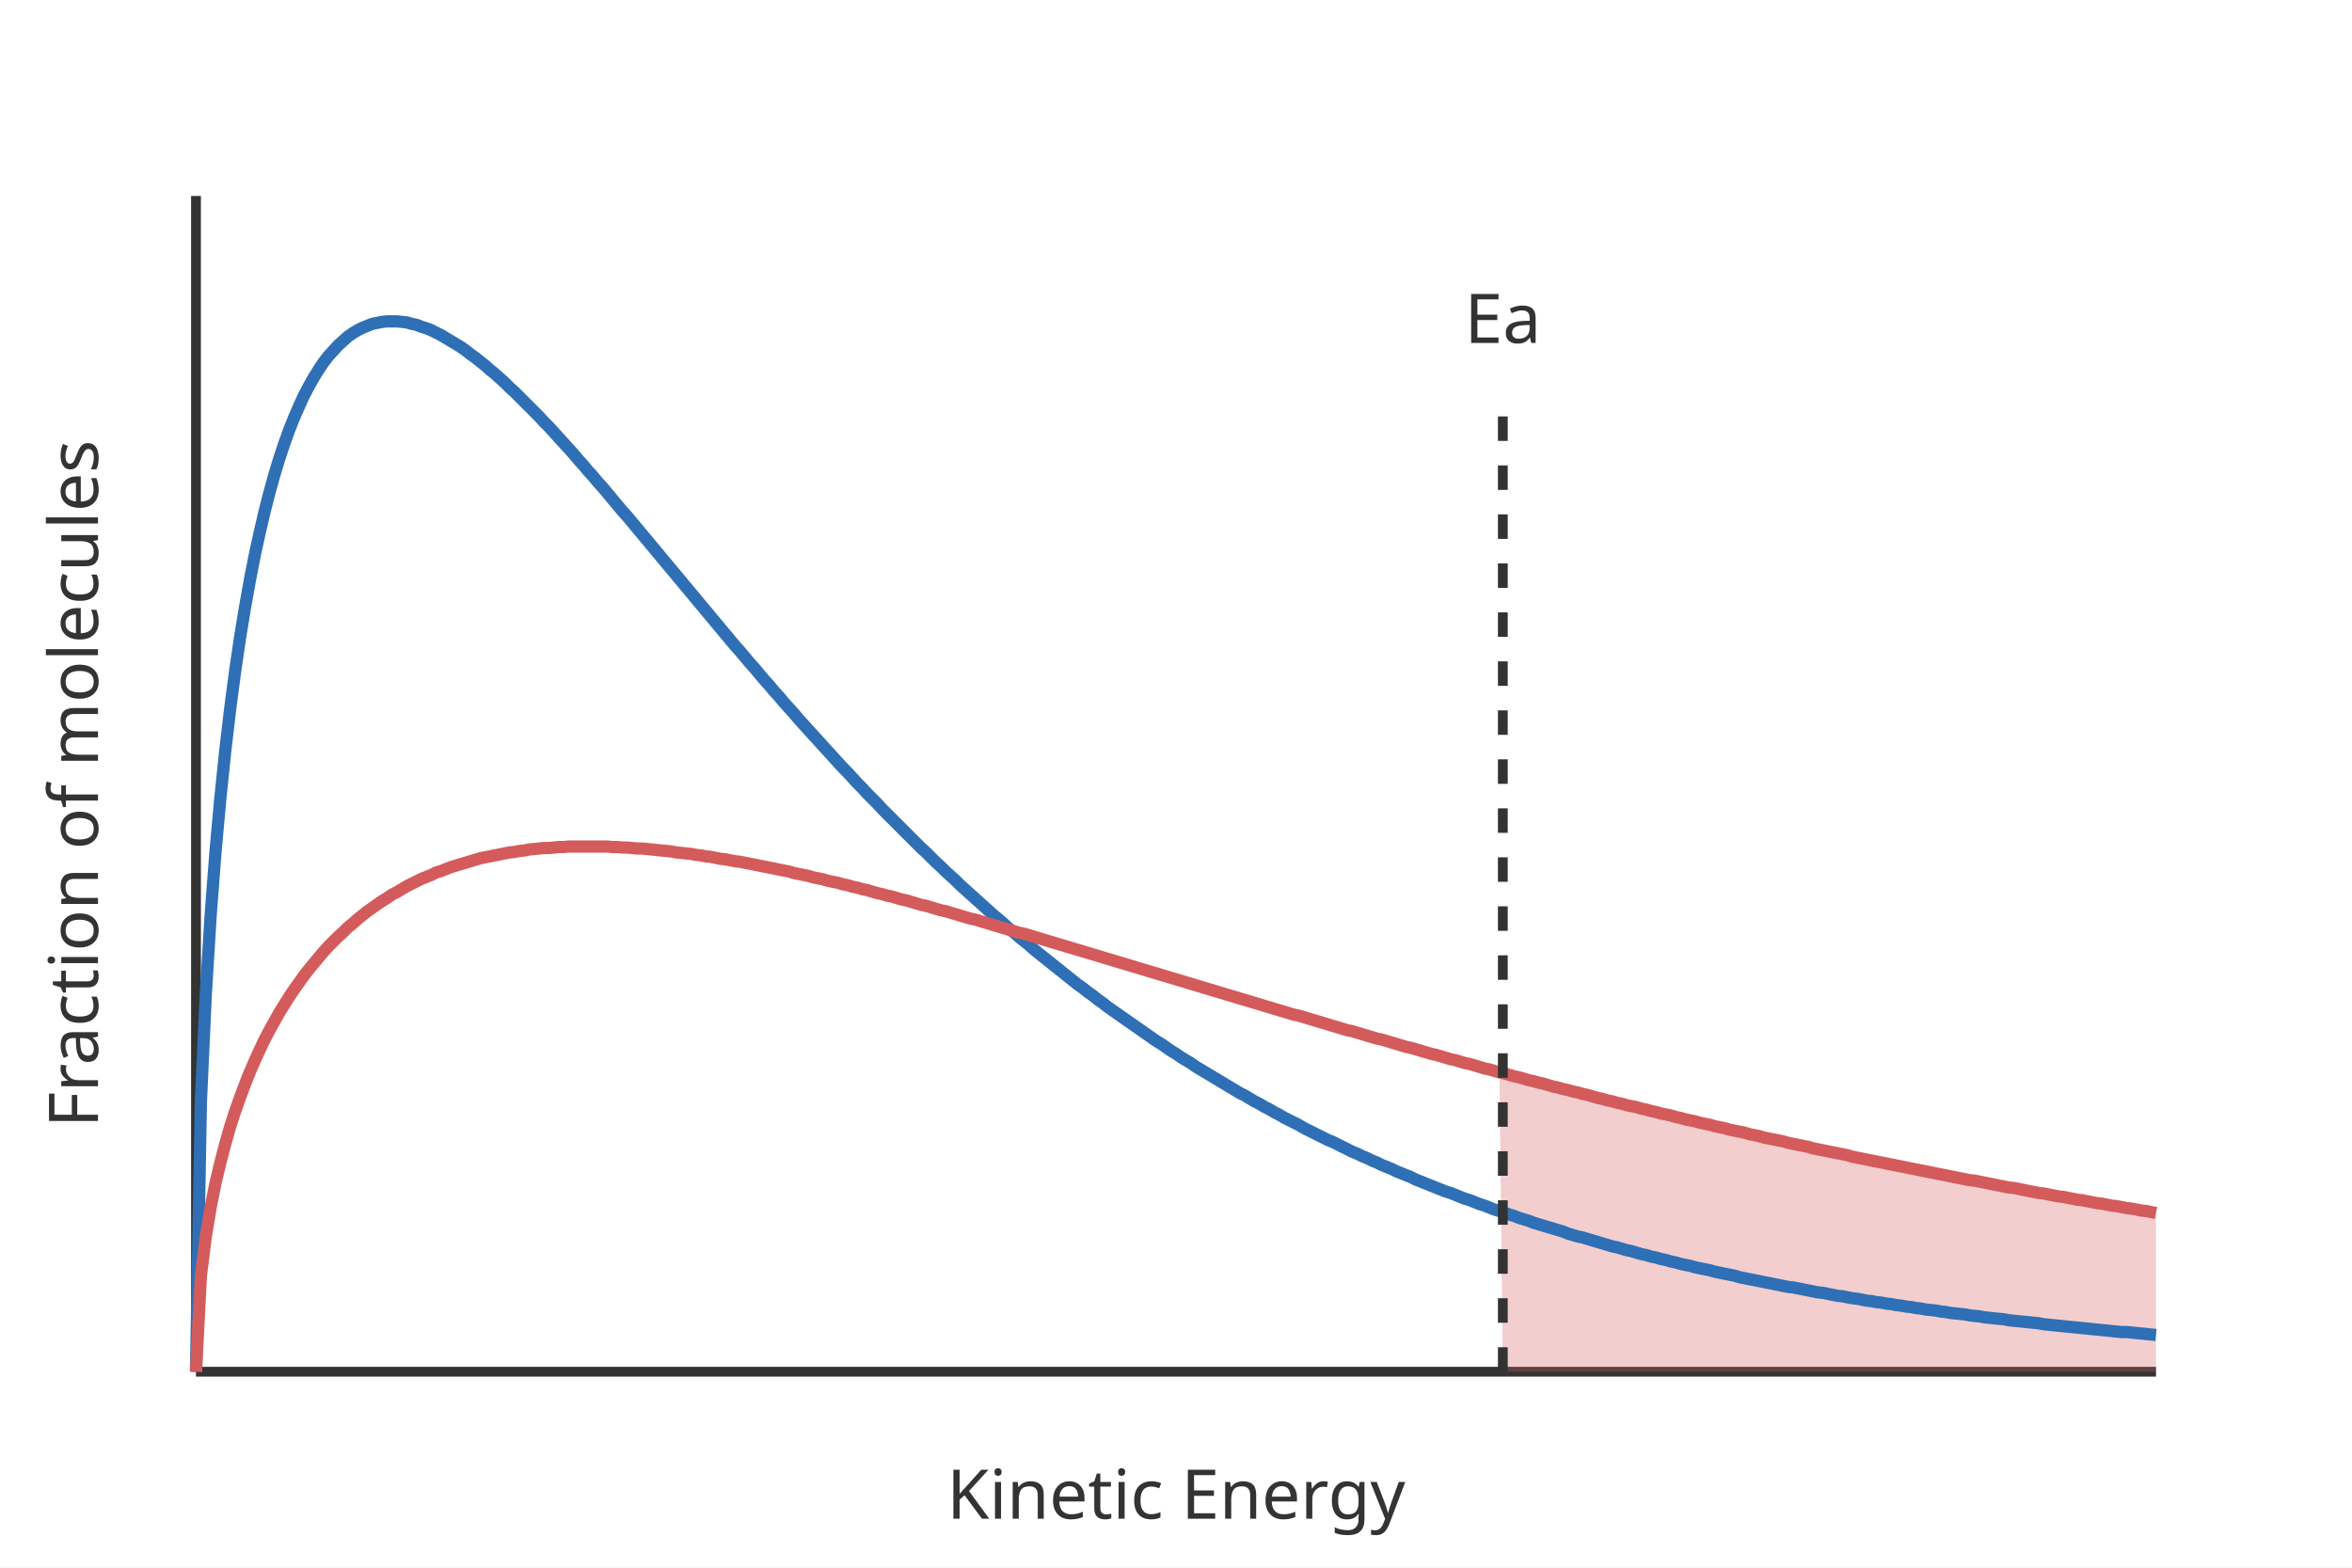
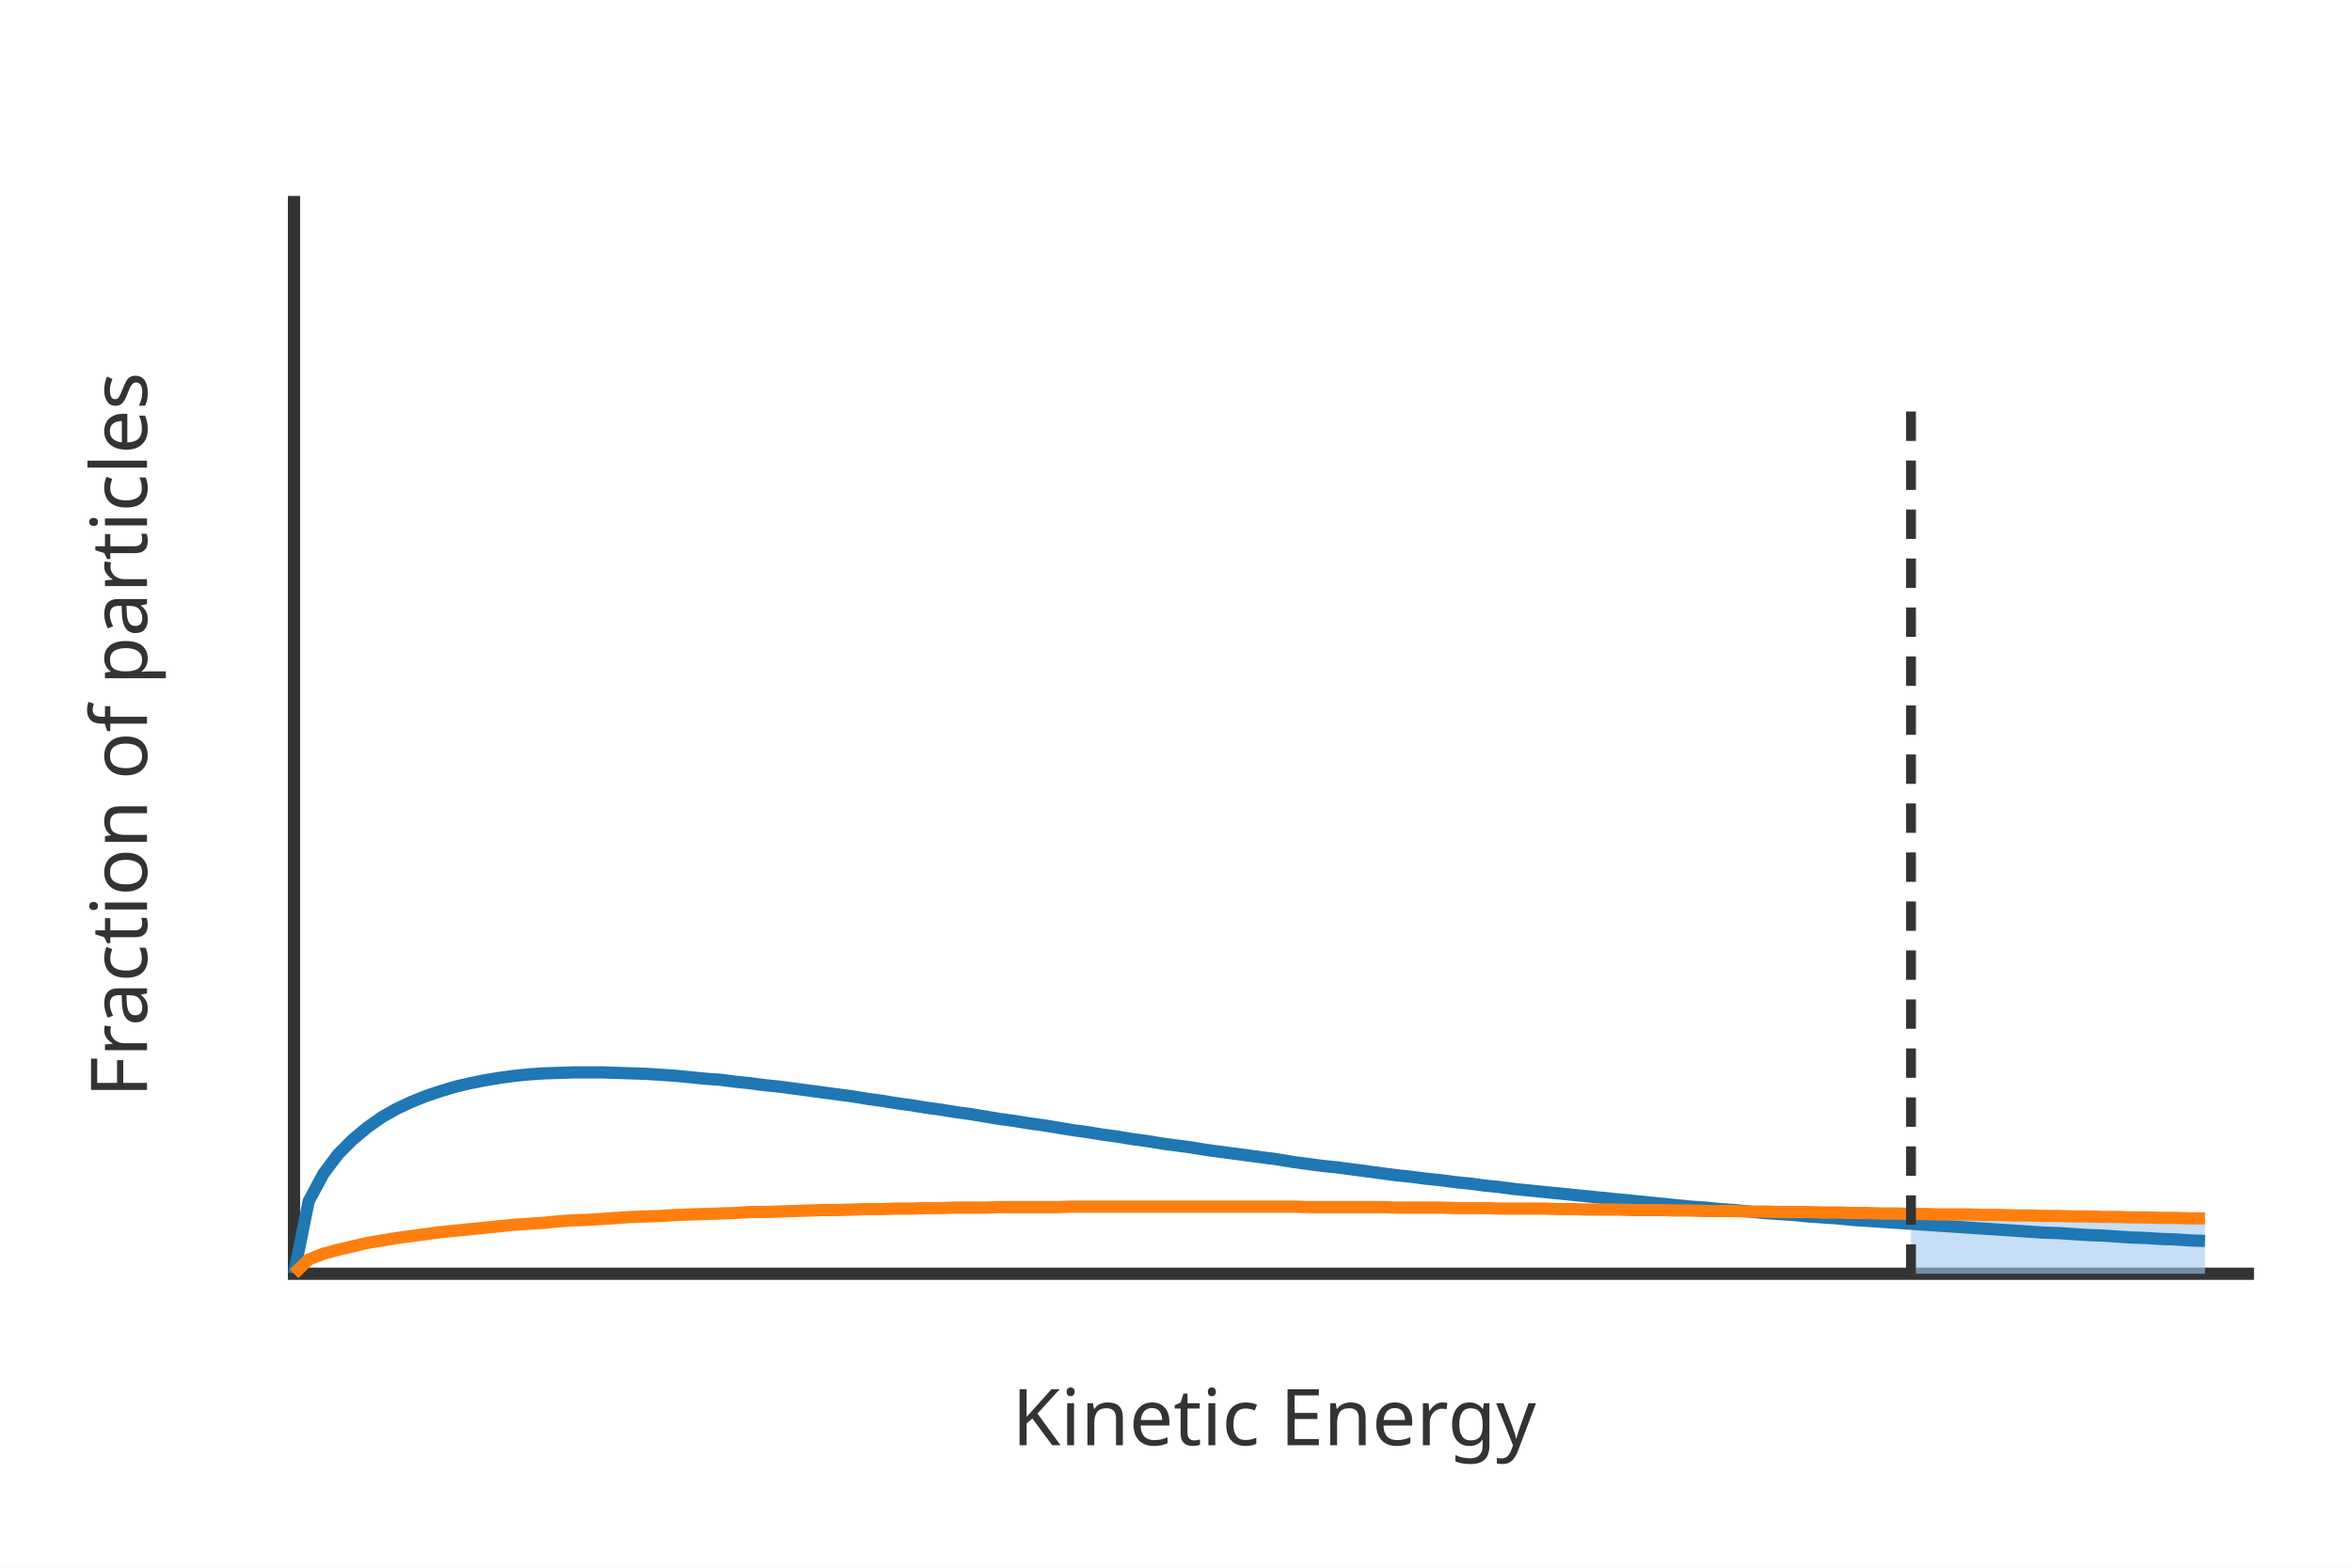
<svg xmlns="http://www.w3.org/2000/svg" viewBox="0 0 480 320">
-   <rect width="100%" height="100%" fill="white" />
-   <polyline points="40,280 440,280" stroke="#333" stroke-width="2" fill="none" />
-   <polyline points="40,280 40,40" stroke="#333" stroke-width="2" fill="none" />
-   <text x="240" y="310" font-family="sans-serif" font-size="14" text-anchor="middle" fill="#333">Kinetic Energy</text>
-   <text x="20" y="160" font-family="sans-serif" font-size="14" text-anchor="middle" transform="rotate(-90 20,160)" fill="#333">Fraction of molecules</text>
-   <polygon points="306.7,280 306,218.9 307,219.1 308,219.4 309,219.7 310,219.9 311,220.2 312,220.5 313,220.7 314,221.0 315,221.2 316,221.5 317,221.8 318,222.0 319,222.3 320,222.5 321,222.8 322,223.0 323,223.3 324,223.5 325,223.8 326,224.1 327,224.3 328,224.6 329,224.8 330,225.1 331,225.3 332,225.6 333,225.8 334,226.0 335,226.3 336,226.5 337,226.8 338,227.0 339,227.3 340,227.5 341,227.7 342,228.0 343,228.2 344,228.5 345,228.7 346,228.9 347,229.2 348,229.4 349,229.6 350,229.9 351,230.1 352,230.3 353,230.6 354,230.8 355,231.0 356,231.2 357,231.5 358,231.7 359,231.9 360,232.2 361,232.4 362,232.6 363,232.8 364,233.0 365,233.3 366,233.5 367,233.7 368,233.9 369,234.1 370,234.4 371,234.6 372,234.8 373,235.0 374,235.2 375,235.4 376,235.6 377,235.8 378,236.1 379,236.3 380,236.5 381,236.7 382,236.9 383,237.1 384,237.3 385,237.5 386,237.7 387,237.9 388,238.1 389,238.3 390,238.5 391,238.7 392,238.9 393,239.1 394,239.3 395,239.5 396,239.7 397,239.9 398,240.1 399,240.3 400,240.5 401,240.7 402,240.9 403,241.0 404,241.2 405,241.4 406,241.6 407,241.8 408,242.0 409,242.2 410,242.4 411,242.5 412,242.7 413,242.9 414,243.1 415,243.3 416,243.5 417,243.6 418,243.8 419,244.0 420,244.2 421,244.3 422,244.5 423,244.7 424,244.9 425,245.0 426,245.2 427,245.4 428,245.6 429,245.7 430,245.9 431,246.1 432,246.2 433,246.4 434,246.6 435,246.7 436,246.9 437,247.1 438,247.2 439,247.4 440,247.6 440,280" fill="#d45b5b" fill-opacity="0.3" stroke="none" />
-   <polyline points="40,280.0 41,224.8 42,202.9 43,186.7 44,173.6 45,162.6 46,153.0 47,144.5 48,136.9 49,130.1 50,124.0 51,118.4 52,113.3 53,108.7 54,104.4 55,100.5 56,96.9 57,93.6 58,90.6 59,87.8 60,85.3 61,83.0 62,80.8 63,78.9 64,77.1 65,75.5 66,74.0 67,72.7 68,71.6 69,70.5 70,69.6 71,68.7 72,68.0 73,67.4 74,66.9 75,66.5 76,66.1 77,65.9 78,65.7 79,65.6 80,65.6 81,65.6 82,65.7 83,65.8 84,66.1 85,66.3 86,66.7 87,67.0 88,67.4 89,67.9 90,68.4 91,69.0 92,69.6 93,70.2 94,70.8 95,71.5 96,72.3 97,73.0 98,73.8 99,74.6 100,75.5 101,76.3 102,77.2 103,78.1 104,79.1 105,80.0 106,81.0 107,82.0 108,83.0 109,84.0 110,85.0 111,86.1 112,87.1 113,88.2 114,89.3 115,90.4 116,91.5 117,92.6 118,93.8 119,94.9 120,96.1 121,97.2 122,98.4 123,99.5 124,100.7 125,101.9 126,103.1 127,104.3 128,105.4 129,106.6 130,107.8 131,109.0 132,110.2 133,111.4 134,112.6 135,113.8 136,115.0 137,116.2 138,117.4 139,118.6 140,119.8 141,121.0 142,122.2 143,123.4 144,124.6 145,125.8 146,127.0 147,128.2 148,129.4 149,130.6 150,131.8 151,132.9 152,134.1 153,135.3 154,136.4 155,137.6 156,138.8 157,139.9 158,141.1 159,142.2 160,143.4 161,144.5 162,145.6 163,146.8 164,147.9 165,149.0 166,150.1 167,151.2 168,152.3 169,153.4 170,154.5 171,155.6 172,156.7 173,157.7 174,158.8 175,159.9 176,160.9 177,162.0 178,163.0 179,164.0 180,165.1 181,166.1 182,167.1 183,168.1 184,169.1 185,170.1 186,171.1 187,172.1 188,173.1 189,174.0 190,175.0 191,176.0 192,176.9 193,177.9 194,178.8 195,179.7 196,180.7 197,181.6 198,182.5 199,183.4 200,184.3 201,185.2 202,186.1 203,187.0 204,187.8 205,188.7 206,189.6 207,190.4 208,191.3 209,192.1 210,192.9 211,193.8 212,194.6 213,195.4 214,196.2 215,197.0 216,197.8 217,198.6 218,199.4 219,200.2 220,201.0 221,201.7 222,202.5 223,203.2 224,204.0 225,204.7 226,205.5 227,206.2 228,206.9 229,207.6 230,208.3 231,209.0 232,209.7 233,210.4 234,211.1 235,211.8 236,212.5 237,213.1 238,213.8 239,214.5 240,215.1 241,215.8 242,216.4 243,217.0 244,217.7 245,218.3 246,218.9 247,219.5 248,220.1 249,220.7 250,221.3 251,221.9 252,222.5 253,223.1 254,223.6 255,224.2 256,224.8 257,225.3 258,225.9 259,226.4 260,227.0 261,227.5 262,228.1 263,228.6 264,229.1 265,229.6 266,230.2 267,230.7 268,231.2 269,231.7 270,232.2 271,232.7 272,233.1 273,233.6 274,234.1 275,234.6 276,235.1 277,235.5 278,236.0 279,236.4 280,236.9 281,237.3 282,237.8 283,238.2 284,238.6 285,239.1 286,239.5 287,239.9 288,240.3 289,240.8 290,241.2 291,241.6 292,242.0 293,242.4 294,242.8 295,243.2 296,243.5 297,243.9 298,244.3 299,244.7 300,245.0 301,245.4 302,245.8 303,246.1 304,246.5 305,246.9 306,247.2 307,247.5 308,247.9 309,248.2 310,248.6 311,248.9 312,249.2 313,249.6 314,249.9 315,250.2 316,250.5 317,250.8 318,251.1 319,251.4 320,251.8 321,252.1 322,252.4 323,252.6 324,252.9 325,253.2 326,253.5 327,253.8 328,254.1 329,254.4 330,254.6 331,254.9 332,255.2 333,255.4 334,255.7 335,256.0 336,256.2 337,256.5 338,256.7 339,257.0 340,257.2 341,257.5 342,257.7 343,258.0 344,258.2 345,258.4 346,258.7 347,258.9 348,259.1 349,259.3 350,259.6 351,259.8 352,260.0 353,260.2 354,260.4 355,260.7 356,260.9 357,261.1 358,261.3 359,261.5 360,261.7 361,261.9 362,262.1 363,262.3 364,262.5 365,262.7 366,262.8 367,263.0 368,263.2 369,263.4 370,263.6 371,263.8 372,263.9 373,264.1 374,264.3 375,264.5 376,264.6 377,264.8 378,265.0 379,265.1 380,265.3 381,265.5 382,265.6 383,265.8 384,265.9 385,266.1 386,266.2 387,266.4 388,266.5 389,266.7 390,266.8 391,267.0 392,267.1 393,267.3 394,267.4 395,267.5 396,267.7 397,267.8 398,268.0 399,268.1 400,268.2 401,268.3 402,268.5 403,268.6 404,268.7 405,268.9 406,269.0 407,269.1 408,269.2 409,269.3 410,269.5 411,269.6 412,269.7 413,269.8 414,269.9 415,270.0 416,270.1 417,270.3 418,270.4 419,270.5 420,270.6 421,270.7 422,270.8 423,270.9 424,271.0 425,271.1 426,271.2 427,271.3 428,271.4 429,271.5 430,271.6 431,271.7 432,271.8 433,271.9 434,271.9 435,272.0 436,272.1 437,272.2 438,272.3 439,272.4 440,272.5" stroke="#2f6fb5" stroke-width="2.5" fill="none" />
-   <polyline points="40,280.0 41,260.4 42,252.4 43,246.4 44,241.4 45,237.2 46,233.4 47,229.9 48,226.8 49,224.0 50,221.3 51,218.8 52,216.5 53,214.3 54,212.2 55,210.3 56,208.5 57,206.7 58,205.1 59,203.5 60,202.0 61,200.6 62,199.2 63,197.9 64,196.7 65,195.5 66,194.3 67,193.2 68,192.2 69,191.2 70,190.3 71,189.3 72,188.5 73,187.6 74,186.8 75,186.0 76,185.3 77,184.6 78,183.9 79,183.3 80,182.6 81,182.1 82,181.5 83,180.9 84,180.4 85,179.9 86,179.4 87,179.0 88,178.6 89,178.1 90,177.8 91,177.4 92,177.0 93,176.7 94,176.4 95,176.1 96,175.8 97,175.5 98,175.2 99,175.0 100,174.8 101,174.6 102,174.4 103,174.2 104,174.0 105,173.9 106,173.7 107,173.6 108,173.4 109,173.3 110,173.2 111,173.1 112,173.1 113,173.0 114,172.9 115,172.9 116,172.8 117,172.8 118,172.8 119,172.8 120,172.8 121,172.8 122,172.8 123,172.8 124,172.8 125,172.9 126,172.9 127,173.0 128,173.0 129,173.1 130,173.2 131,173.2 132,173.3 133,173.4 134,173.5 135,173.6 136,173.7 137,173.8 138,174.0 139,174.1 140,174.2 141,174.3 142,174.5 143,174.6 144,174.8 145,174.9 146,175.1 147,175.3 148,175.4 149,175.6 150,175.8 151,175.9 152,176.1 153,176.3 154,176.5 155,176.7 156,176.9 157,177.1 158,177.3 159,177.5 160,177.7 161,177.9 162,178.2 163,178.4 164,178.6 165,178.8 166,179.1 167,179.3 168,179.5 169,179.8 170,180.0 171,180.2 172,180.5 173,180.7 174,181.0 175,181.2 176,181.5 177,181.7 178,182.0 179,182.3 180,182.5 181,182.8 182,183.0 183,183.3 184,183.6 185,183.8 186,184.1 187,184.4 188,184.7 189,184.9 190,185.2 191,185.5 192,185.8 193,186.0 194,186.3 195,186.6 196,186.9 197,187.2 198,187.5 199,187.7 200,188.0 201,188.3 202,188.6 203,188.9 204,189.2 205,189.5 206,189.8 207,190.1 208,190.4 209,190.6 210,190.9 211,191.2 212,191.5 213,191.8 214,192.1 215,192.4 216,192.7 217,193.0 218,193.3 219,193.6 220,193.9 221,194.2 222,194.5 223,194.8 224,195.1 225,195.4 226,195.7 227,196.0 228,196.3 229,196.6 230,196.9 231,197.2 232,197.5 233,197.8 234,198.1 235,198.4 236,198.7 237,199.0 238,199.3 239,199.6 240,199.9 241,200.2 242,200.5 243,200.8 244,201.1 245,201.4 246,201.7 247,202.0 248,202.3 249,202.6 250,202.9 251,203.2 252,203.5 253,203.8 254,204.1 255,204.4 256,204.7 257,205.0 258,205.3 259,205.6 260,205.9 261,206.2 262,206.5 263,206.8 264,207.1 265,207.3 266,207.6 267,207.9 268,208.2 269,208.5 270,208.8 271,209.1 272,209.4 273,209.7 274,210.0 275,210.3 276,210.5 277,210.8 278,211.1 279,211.4 280,211.7 281,212.0 282,212.2 283,212.5 284,212.8 285,213.1 286,213.4 287,213.7 288,213.9 289,214.2 290,214.5 291,214.8 292,215.1 293,215.3 294,215.6 295,215.9 296,216.2 297,216.4 298,216.7 299,217.0 300,217.2 301,217.5 302,217.8 303,218.1 304,218.3 305,218.6 306,218.9 307,219.1 308,219.4 309,219.7 310,219.9 311,220.2 312,220.5 313,220.7 314,221.0 315,221.2 316,221.5 317,221.8 318,222.0 319,222.3 320,222.5 321,222.8 322,223.0 323,223.3 324,223.5 325,223.8 326,224.1 327,224.3 328,224.6 329,224.8 330,225.1 331,225.3 332,225.6 333,225.8 334,226.0 335,226.3 336,226.5 337,226.8 338,227.0 339,227.3 340,227.5 341,227.7 342,228.0 343,228.2 344,228.5 345,228.7 346,228.9 347,229.2 348,229.4 349,229.6 350,229.9 351,230.1 352,230.3 353,230.6 354,230.8 355,231.0 356,231.2 357,231.5 358,231.7 359,231.9 360,232.2 361,232.4 362,232.6 363,232.8 364,233.0 365,233.3 366,233.5 367,233.7 368,233.9 369,234.1 370,234.4 371,234.6 372,234.8 373,235.0 374,235.2 375,235.4 376,235.6 377,235.8 378,236.1 379,236.3 380,236.5 381,236.7 382,236.9 383,237.1 384,237.3 385,237.5 386,237.7 387,237.9 388,238.1 389,238.3 390,238.5 391,238.7 392,238.9 393,239.1 394,239.3 395,239.5 396,239.7 397,239.9 398,240.1 399,240.3 400,240.5 401,240.7 402,240.9 403,241.0 404,241.2 405,241.4 406,241.6 407,241.8 408,242.0 409,242.2 410,242.4 411,242.5 412,242.7 413,242.9 414,243.1 415,243.3 416,243.5 417,243.6 418,243.8 419,244.0 420,244.2 421,244.3 422,244.5 423,244.7 424,244.9 425,245.0 426,245.2 427,245.4 428,245.6 429,245.7 430,245.9 431,246.1 432,246.2 433,246.4 434,246.6 435,246.7 436,246.9 437,247.1 438,247.2 439,247.4 440,247.6" stroke="#d45b5b" stroke-width="2.5" fill="none" />
-   <line x1="306.7" y1="280" x2="306.7" y2="80" stroke="#333" stroke-width="2" stroke-dasharray="5,5" />
-   <text x="306.7" y="70" font-family="sans-serif" font-size="14" text-anchor="middle" fill="#333">Ea</text>
+   <rect width="480" height="320" fill="white" />
+   <polyline points="60,40 60,260 460,260" stroke="#333" stroke-width="2.5" fill="none" />
+   <text x="260" y="295" font-family="sans-serif" font-size="16" text-anchor="middle" fill="#333">Kinetic Energy</text>
+   <text x="30" y="150" font-family="sans-serif" font-size="16" text-anchor="middle" fill="#333" transform="rotate(-90 30 150)">Fraction of particles</text>
+   <polygon points="390.0,260.0 390.0,247.8 393.0,247.8 396.0,247.9 399.0,247.9 402.0,247.9 405.0,248.0 408.0,248.0 411.0,248.1 414.0,248.1 417.0,248.2 420.0,248.2 423.0,248.3 426.0,248.3 429.0,248.4 432.0,248.4 435.0,248.5 438.0,248.5 441.0,248.6 444.0,248.6 447.0,248.7 450.0,248.7 450.0,260.0" fill="#a0c8f0" opacity="0.6" />
+   <polyline points="60.0,260.0 63.0,245.2 66.0,239.6 69.0,235.6 72.0,232.6 75.0,230.1 78.0,228.0 81.0,226.3 84.0,224.9 87.0,223.7 90.0,222.7 93.0,221.8 96.0,221.1 99.0,220.5 102.0,220.0 105.0,219.6 108.0,219.3 111.0,219.1 114.0,219.0 117.0,218.9 120.0,218.9 123.0,218.9 126.0,219.0 129.0,219.1 132.0,219.2 135.0,219.4 138.0,219.6 141.0,219.9 144.0,220.2 147.0,220.4 150.0,220.8 153.0,221.1 156.0,221.5 159.0,221.8 162.0,222.2 165.0,222.6 168.0,223.0 171.0,223.4 174.0,223.8 177.0,224.3 180.0,224.7 183.0,225.2 186.0,225.6 189.0,226.1 192.0,226.5 195.0,227.0 198.0,227.4 201.0,227.9 204.0,228.4 207.0,228.8 210.0,229.3 213.0,229.7 216.0,230.2 219.0,230.7 222.0,231.1 225.0,231.6 228.0,232.0 231.0,232.5 234.0,232.9 237.0,233.4 240.0,233.8 243.0,234.2 246.0,234.7 249.0,235.1 252.0,235.5 255.0,235.9 258.0,236.3 261.0,236.7 264.0,237.2 267.0,237.6 270.0,238.0 273.0,238.3 276.0,238.7 279.0,239.1 282.0,239.5 285.0,239.9 288.0,240.2 291.0,240.6 294.0,240.9 297.0,241.3 300.0,241.6 303.0,242.0 306.0,242.3 309.0,242.7 312.0,243.0 315.0,243.3 318.0,243.6 321.0,243.9 324.0,244.2 327.0,244.5 330.0,244.8 333.0,245.1 336.0,245.4 339.0,245.7 342.0,246.0 345.0,246.3 348.0,246.5 351.0,246.8 354.0,247.0 357.0,247.3 360.0,247.6 363.0,247.8 366.0,248.0 369.0,248.3 372.0,248.5 375.0,248.7 378.0,249.0 381.0,249.2 384.0,249.4 387.0,249.6 390.0,249.8 393.0,250.0 396.0,250.2 399.0,250.4 402.0,250.6 405.0,250.8 408.0,251.0 411.0,251.2 414.0,251.4 417.0,251.6 420.0,251.7 423.0,251.9 426.0,252.1 429.0,252.2 432.0,252.4 435.0,252.6 438.0,252.7 441.0,252.9 444.0,253.0 447.0,253.2 450.0,253.3" stroke="#1f77b4" stroke-width="2.5" fill="none" />
+   <polyline points="60.0,260.0 63.0,257.1 66.0,255.9 69.0,255.1 72.0,254.4 75.0,253.7 78.0,253.2 81.0,252.7 84.0,252.3 87.0,251.9 90.0,251.5 93.0,251.2 96.0,250.9 99.0,250.6 102.0,250.3 105.0,250.0 108.0,249.8 111.0,249.6 114.0,249.3 117.0,249.1 120.0,249.0 123.0,248.8 126.0,248.6 129.0,248.4 132.0,248.3 135.0,248.2 138.0,248.0 141.0,247.9 144.0,247.8 147.0,247.7 150.0,247.6 153.0,247.4 156.0,247.4 159.0,247.3 162.0,247.2 165.0,247.1 168.0,247.0 171.0,247.0 174.0,246.9 177.0,246.8 180.0,246.8 183.0,246.7 186.0,246.7 189.0,246.6 192.0,246.6 195.0,246.5 198.0,246.5 201.0,246.5 204.0,246.4 207.0,246.4 210.0,246.4 213.0,246.4 216.0,246.4 219.0,246.3 222.0,246.3 225.0,246.3 228.0,246.3 231.0,246.3 234.0,246.3 237.0,246.3 240.0,246.3 243.0,246.3 246.0,246.3 249.0,246.3 252.0,246.3 255.0,246.3 258.0,246.3 261.0,246.3 264.0,246.3 267.0,246.4 270.0,246.4 273.0,246.4 276.0,246.4 279.0,246.4 282.0,246.4 285.0,246.5 288.0,246.5 291.0,246.5 294.0,246.5 297.0,246.6 300.0,246.6 303.0,246.6 306.0,246.7 309.0,246.7 312.0,246.7 315.0,246.7 318.0,246.8 321.0,246.8 324.0,246.9 327.0,246.9 330.0,246.9 333.0,247.0 336.0,247.0 339.0,247.0 342.0,247.1 345.0,247.1 348.0,247.2 351.0,247.2 354.0,247.2 357.0,247.3 360.0,247.3 363.0,247.4 366.0,247.4 369.0,247.4 372.0,247.5 375.0,247.5 378.0,247.6 381.0,247.6 384.0,247.7 387.0,247.7 390.0,247.8 393.0,247.8 396.0,247.9 399.0,247.9 402.0,247.9 405.0,248.0 408.0,248.0 411.0,248.1 414.0,248.1 417.0,248.2 420.0,248.2 423.0,248.3 426.0,248.3 429.0,248.4 432.0,248.4 435.0,248.5 438.0,248.5 441.0,248.6 444.0,248.6 447.0,248.7 450.0,248.7" stroke="#ff7f0e" stroke-width="2.5" fill="none" />
+   <line x1="390" y1="260" x2="390" y2="80" stroke="#333" stroke-width="2" stroke-dasharray="6,4" />
</svg>
